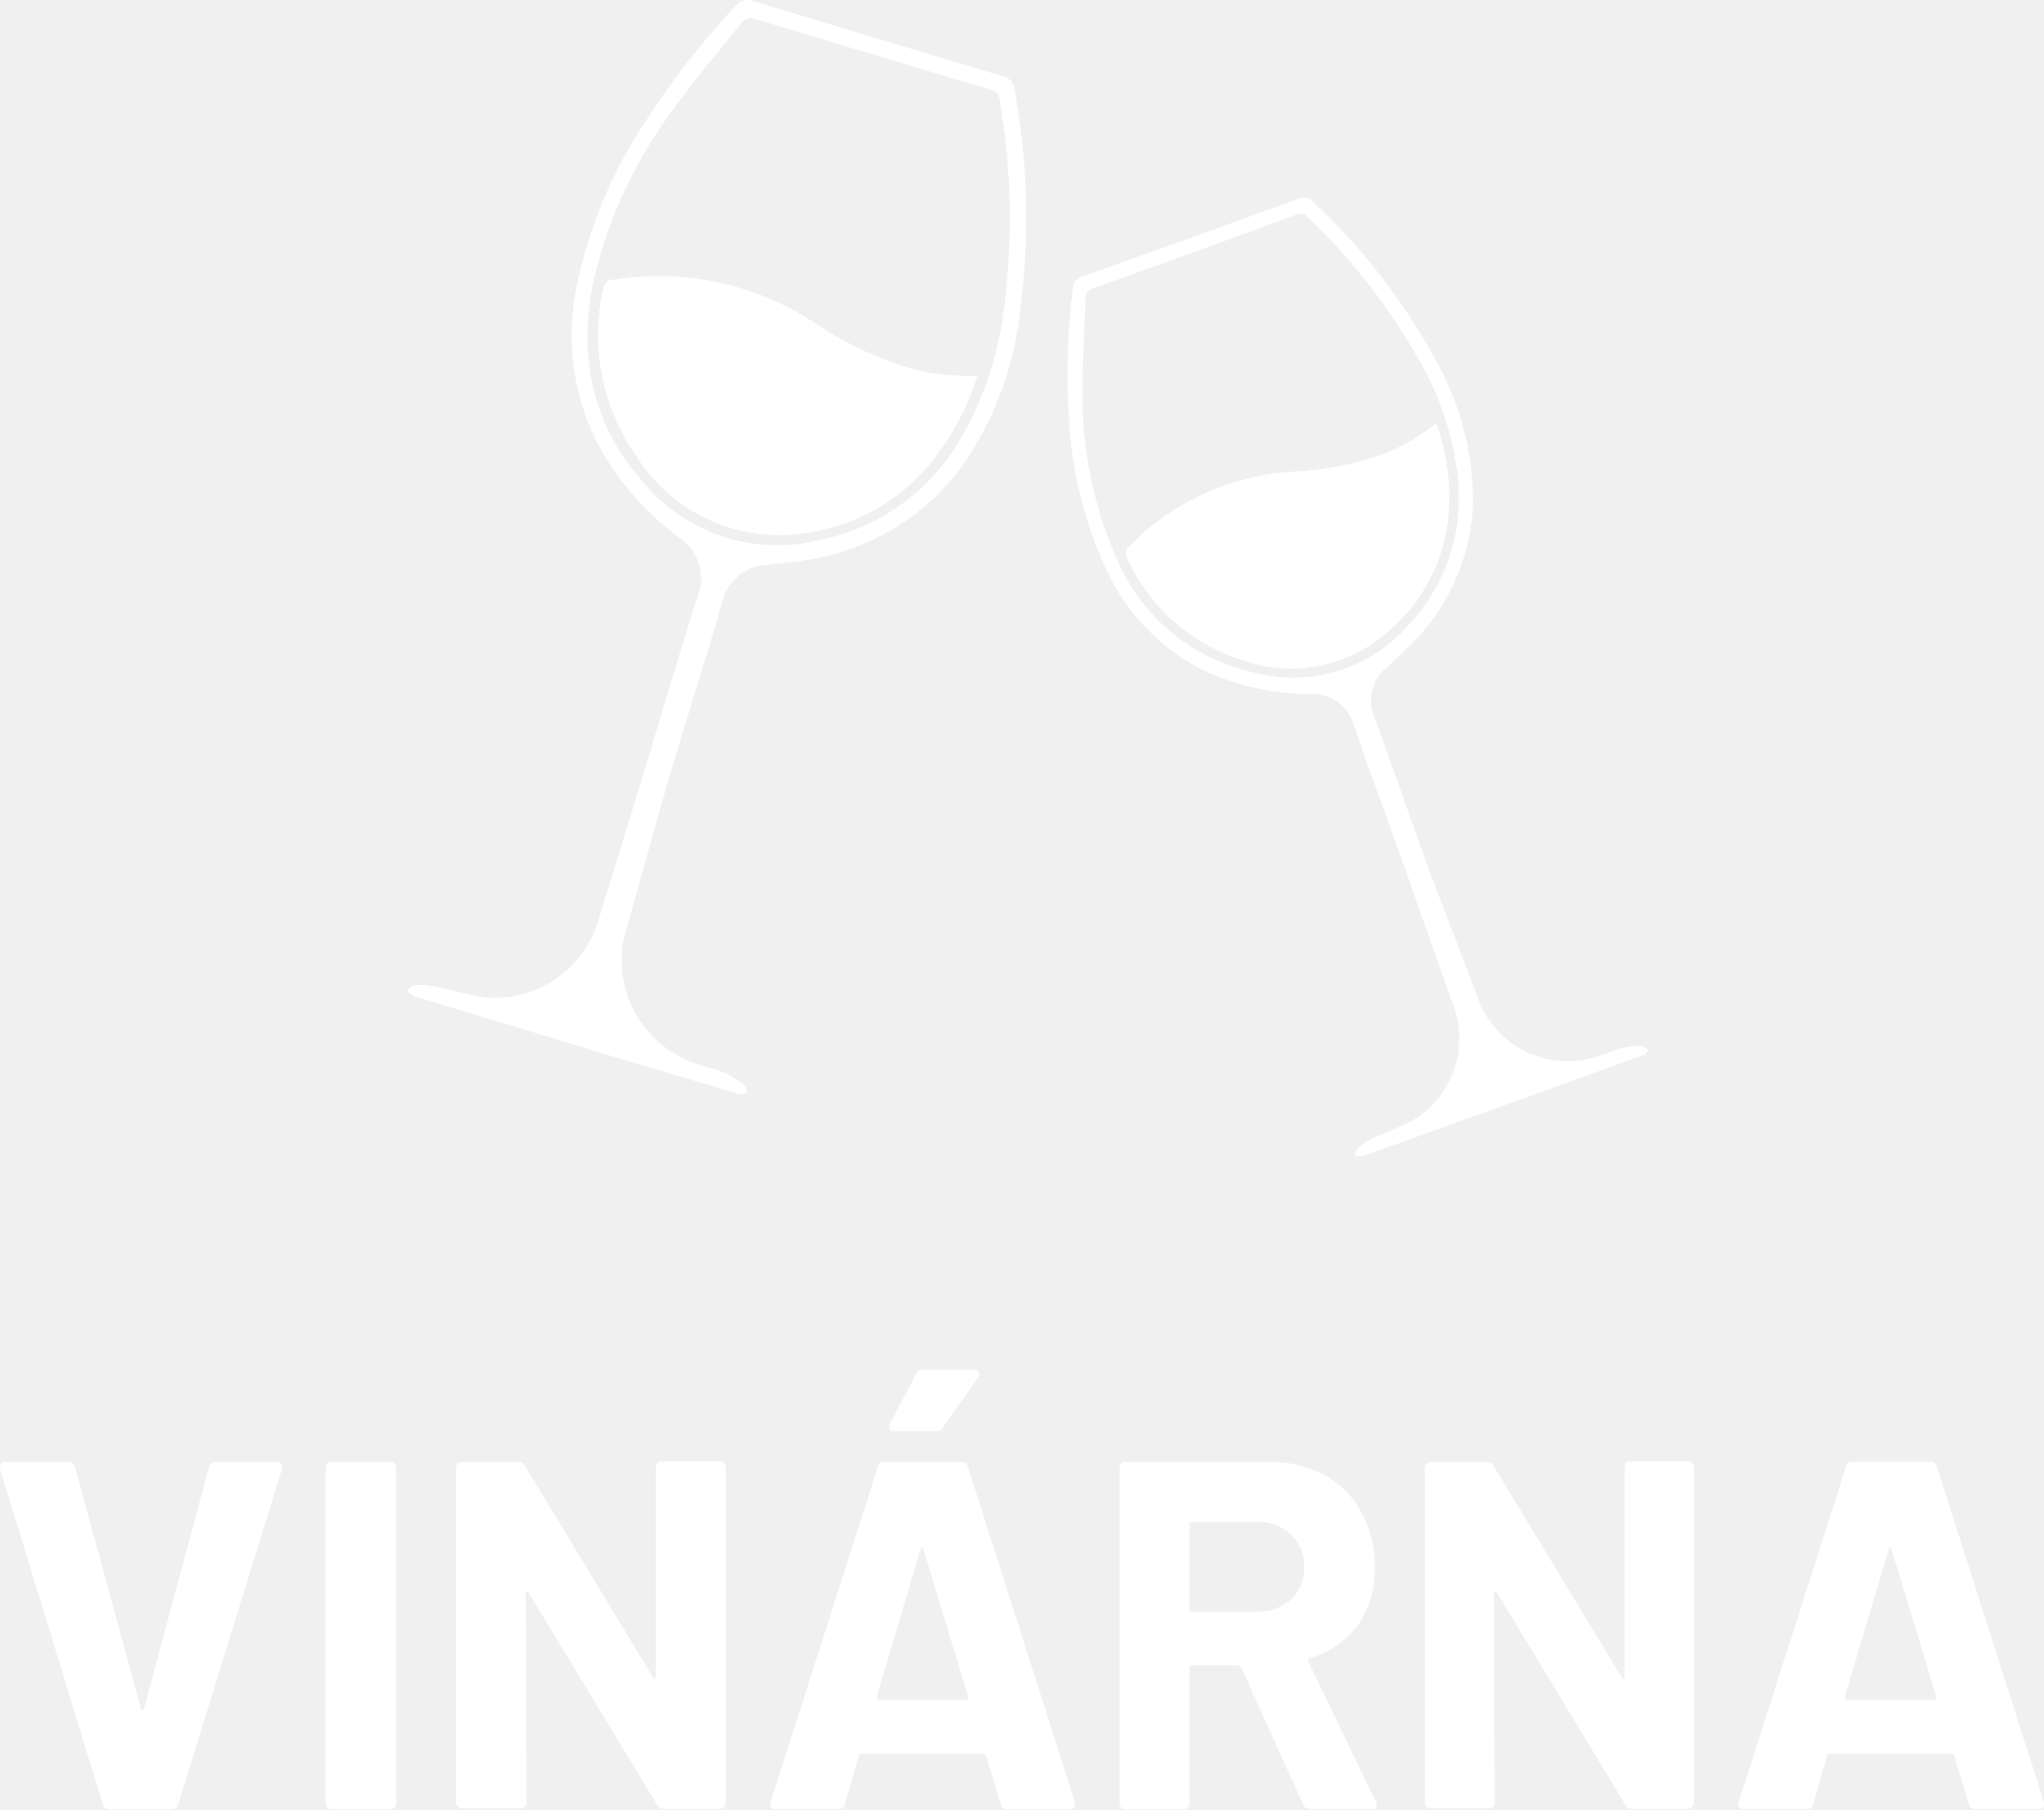
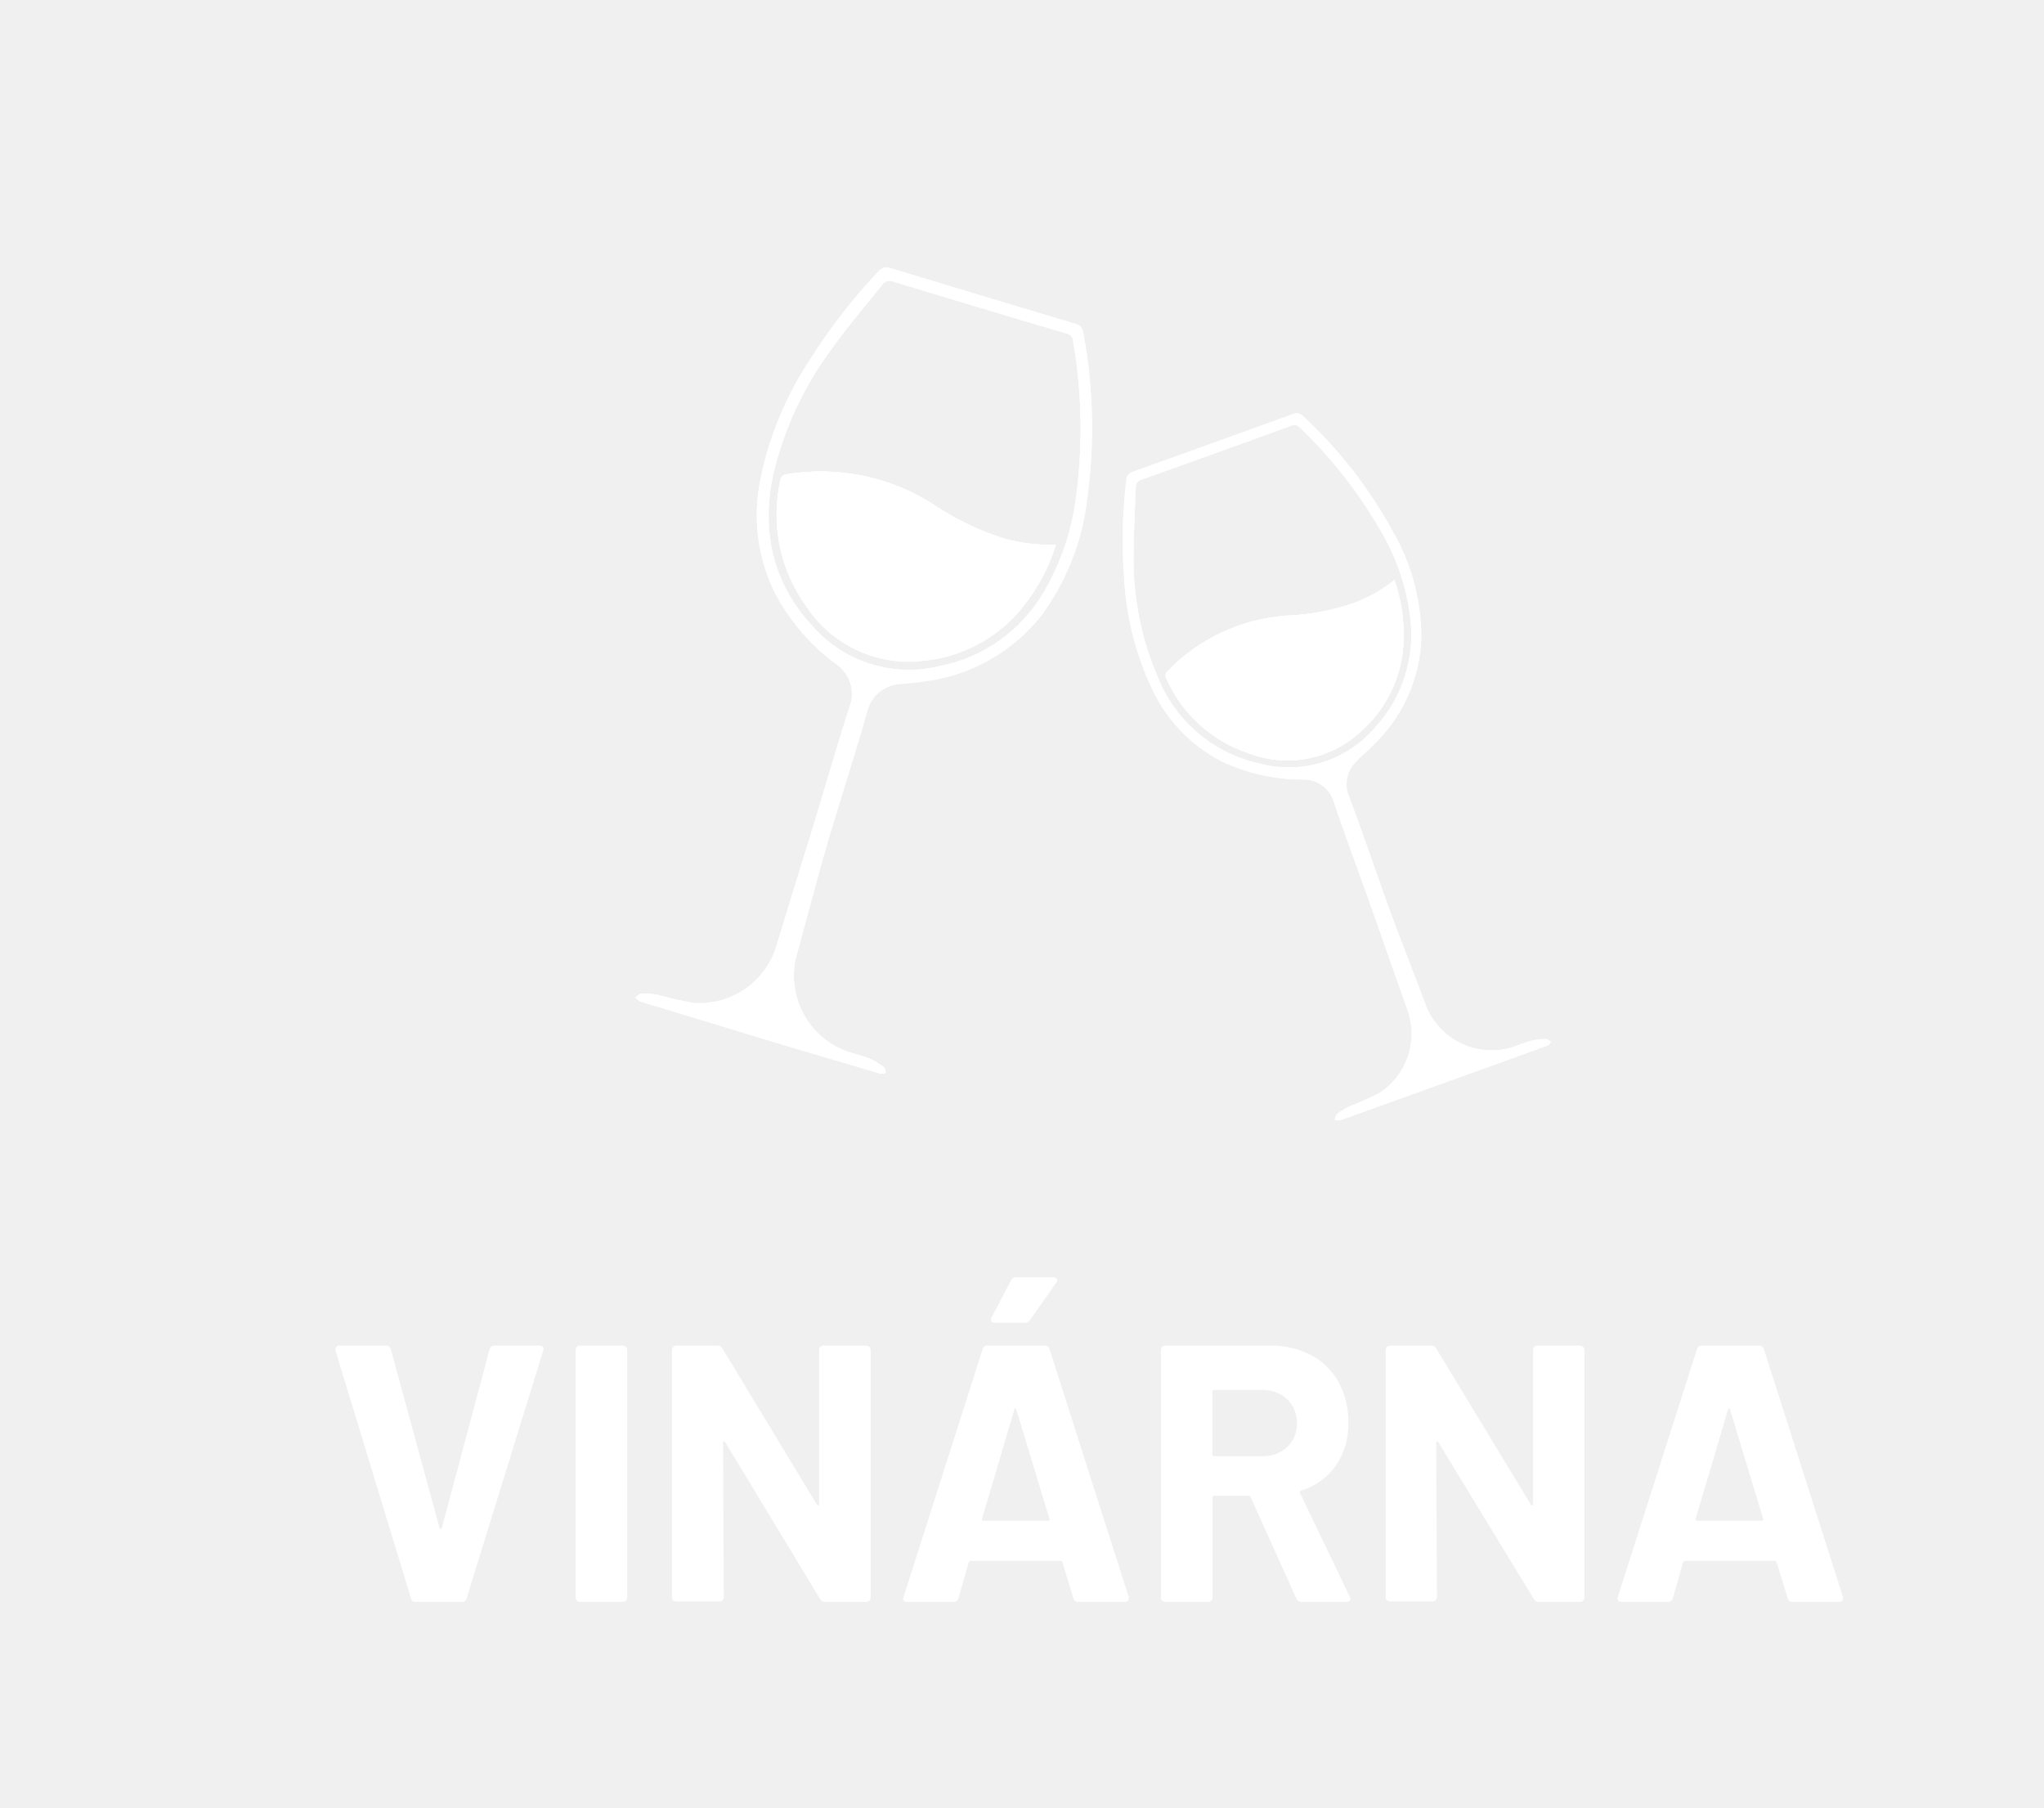
- <svg xmlns="http://www.w3.org/2000/svg" id="Vrstva_1" data-name="Vrstva 1" viewBox="0 0 146.69 129.86">
+ <svg xmlns="http://www.w3.org/2000/svg" id="Vrstva_1" data-name="Vrstva 1" viewBox="0 0 198.95 175.91">
  <defs>
    <style>.cls-1{fill:#fff;}</style>
  </defs>
-   <path class="cls-1" d="M7.38,129.5,0,105.42l0-.14q0-.36.39-.36H4.88a.47.47,0,0,1,.5.36l4.74,17.38c0,.07.06.11.11.11s.08,0,.1-.11L15,105.28a.47.47,0,0,1,.5-.36h4.38a.36.36,0,0,1,.36.5L12.79,129.5a.44.44,0,0,1-.46.36H7.84A.44.44,0,0,1,7.38,129.5Z" />
-   <path class="cls-1" d="M23.5,129.74a.42.42,0,0,1-.13-.31V105.35a.42.42,0,0,1,.13-.31.41.41,0,0,1,.3-.12H28a.41.41,0,0,1,.3.12.42.42,0,0,1,.13.31v24.08a.42.42,0,0,1-.13.31.41.41,0,0,1-.3.12H23.8A.41.41,0,0,1,23.5,129.74Z" />
-   <path class="cls-1" d="M47.19,105a.42.42,0,0,1,.3-.12h4.17a.41.41,0,0,1,.3.12.42.42,0,0,1,.13.31v24.08a.42.42,0,0,1-.13.31.41.41,0,0,1-.3.12h-4a.5.5,0,0,1-.5-.28l-9.23-15.25c0-.08-.1-.1-.14-.09s-.07.06-.07.16l.07,15a.46.46,0,0,1-.13.31.41.41,0,0,1-.3.12H33.17a.41.41,0,0,1-.3-.12.46.46,0,0,1-.13-.31V105.35a.46.46,0,0,1,.13-.31.41.41,0,0,1,.3-.12h4a.52.52,0,0,1,.5.28l9.19,15.18c0,.07.09.1.14.09s.07-.06.07-.16l0-15A.45.45,0,0,1,47.19,105Z" />
-   <path class="cls-1" d="M71.83,129.5,70.76,126c-.05-.09-.11-.14-.18-.14H61.82c-.07,0-.13,0-.18.14l-1,3.49a.45.45,0,0,1-.47.36H55.62a.39.39,0,0,1-.32-.12.4.4,0,0,1,0-.38L63,105.28a.44.44,0,0,1,.46-.36H69a.45.45,0,0,1,.46.36l7.69,24.08a.34.34,0,0,1,0,.18c0,.21-.13.32-.39.32H72.29A.44.44,0,0,1,71.83,129.5ZM63.06,122h6.28c.14,0,.19-.07.14-.22l-3.21-10.58c0-.09-.06-.14-.11-.12a.16.16,0,0,0-.1.12l-3.14,10.58C62.9,121.92,63,122,63.06,122Zm.79-19.42a.39.39,0,0,1,0-.36l1.89-3.6a.54.54,0,0,1,.54-.32h3.6a.36.36,0,0,1,.33.16.34.34,0,0,1,0,.38l-2.53,3.6a.55.55,0,0,1-.5.28h-3A.33.33,0,0,1,63.85,102.57Z" />
-   <path class="cls-1" d="M93.53,129.54l-4.46-9.87a.22.22,0,0,0-.21-.14H85.55a.16.16,0,0,0-.18.18v9.72a.42.42,0,0,1-.13.31.41.41,0,0,1-.3.12H80.77a.41.41,0,0,1-.3-.12.45.45,0,0,1-.12-.31V105.35a.45.45,0,0,1,.12-.31.41.41,0,0,1,.3-.12H91a8.33,8.33,0,0,1,4,.93,6.44,6.44,0,0,1,2.67,2.63,8.06,8.06,0,0,1,1,4,7.1,7.1,0,0,1-1.21,4.15A6.51,6.51,0,0,1,94,119a.18.18,0,0,0-.11.25l4.85,10.08a.53.53,0,0,1,.07.22c0,.19-.13.28-.39.28H94A.5.5,0,0,1,93.53,129.54Zm-8.16-20.13v6.09a.16.16,0,0,0,.18.18h4.66a3.41,3.41,0,0,0,2.44-.89,3,3,0,0,0,.95-2.32,3.1,3.1,0,0,0-.95-2.33,3.34,3.34,0,0,0-2.44-.91H85.55A.16.16,0,0,0,85.37,109.41Z" />
-   <path class="cls-1" d="M116.67,105a.41.41,0,0,1,.3-.12h4.17a.41.41,0,0,1,.3.12.42.42,0,0,1,.13.31v24.08a.42.42,0,0,1-.13.31.41.41,0,0,1-.3.12h-4a.5.5,0,0,1-.49-.28l-9.23-15.25c0-.08-.1-.1-.15-.09s-.07.06-.07.16l.07,15a.45.45,0,0,1-.12.31.41.41,0,0,1-.3.12h-4.17a.41.41,0,0,1-.3-.12.42.42,0,0,1-.13-.31V105.35a.42.42,0,0,1,.13-.31.41.41,0,0,1,.3-.12h4a.5.5,0,0,1,.5.28l9.2,15.18c0,.07.09.1.14.09s.07-.06.07-.16l0-15A.46.46,0,0,1,116.67,105Z" />
-   <path class="cls-1" d="M141.31,129.5,140.24,126c-.05-.09-.11-.14-.18-.14h-8.77a.2.2,0,0,0-.17.14l-1,3.49a.44.44,0,0,1-.46.36H125.1a.39.39,0,0,1-.32-.12.37.37,0,0,1,0-.38l7.7-24.08a.44.44,0,0,1,.46-.36h5.59a.46.46,0,0,1,.47.36l7.69,24.08a.34.34,0,0,1,0,.18c0,.21-.13.32-.4.32h-4.52A.44.44,0,0,1,141.31,129.5ZM132.54,122h6.27c.15,0,.19-.07.15-.22l-3.21-10.58c0-.09-.06-.14-.11-.12s-.08.05-.1.12l-3.14,10.58C132.38,121.92,132.42,122,132.54,122Z" />
-   <path class="cls-1" d="M46,34.44c-3.58-4.16-4.53-9-3.41-14.29A33,33,0,0,1,48.3,7.85c1.51-2.14,3.26-4.13,4.89-6.19a.86.86,0,0,1,1.08-.29c2.8.86,5.6,1.69,8.4,2.53s5.6,1.7,8.41,2.52a.82.82,0,0,1,.68.76A50.84,50.84,0,0,1,72.08,22a24.57,24.57,0,0,1-3.19,9.59,15.14,15.14,0,0,1-10.18,7.2A12.51,12.51,0,0,1,46,34.44m9,6.09c.74-.07,1.47-.13,2.2-.25A17.15,17.15,0,0,0,68.63,34a23.65,23.65,0,0,0,4.54-11.44,50.72,50.72,0,0,0-.38-16.17A1,1,0,0,0,72,5.49Q63,2.81,54,.07a1,1,0,0,0-1.14.3,55.83,55.83,0,0,0-6.55,8.39,33.28,33.28,0,0,0-4.94,11.93,17.21,17.21,0,0,0,1.41,10.92,20.57,20.57,0,0,0,6.1,7.07,3.49,3.49,0,0,1,1.22,4.06c-1.58,4.9-3,9.85-4.51,14.76L43,65.91a7.81,7.81,0,0,1-8.09,5.7,30.84,30.84,0,0,1-3.47-.77,7.61,7.61,0,0,0-1.65-.13c-.2,0-.39.25-.59.38.18.14.34.35.54.41,4.39,1.33,8.78,2.64,13.17,4,3.37,1,6.74,2,10.12,3,.17.05.38,0,.58-.07-.06-.19-.07-.47-.2-.56A7.63,7.63,0,0,0,52,77c-.7-.28-1.45-.44-2.17-.69a7.85,7.85,0,0,1-5.06-9l2.64-9.42c1.38-4.9,3-9.72,4.39-14.62A3.5,3.5,0,0,1,55,40.53" />
-   <path class="cls-1" d="M46,34.44c-3.58-4.16-4.53-9-3.41-14.29A33,33,0,0,1,48.3,7.85c1.51-2.14,3.26-4.13,4.89-6.19a.86.86,0,0,1,1.08-.29c2.8.86,5.6,1.69,8.4,2.53s5.6,1.7,8.41,2.52a.82.82,0,0,1,.68.76A50.84,50.84,0,0,1,72.08,22a24.57,24.57,0,0,1-3.19,9.59,15.14,15.14,0,0,1-10.18,7.2A12.51,12.51,0,0,1,46,34.44Zm9,6.09c.74-.07,1.47-.13,2.2-.25A17.15,17.15,0,0,0,68.63,34a23.65,23.65,0,0,0,4.54-11.44,50.72,50.72,0,0,0-.38-16.17A1,1,0,0,0,72,5.49Q63,2.81,54,.07a1,1,0,0,0-1.14.3,55.83,55.83,0,0,0-6.55,8.39,33.28,33.28,0,0,0-4.94,11.93,17.21,17.21,0,0,0,1.41,10.92,20.57,20.57,0,0,0,6.1,7.07,3.49,3.49,0,0,1,1.22,4.06c-1.58,4.9-3,9.85-4.51,14.76L43,65.91a7.81,7.81,0,0,1-8.09,5.7,30.84,30.84,0,0,1-3.47-.77,7.61,7.61,0,0,0-1.65-.13c-.2,0-.39.25-.59.38.18.14.34.35.54.41,4.39,1.33,8.78,2.64,13.17,4,3.37,1,6.74,2,10.12,3,.17.05.38,0,.58-.07-.06-.19-.07-.47-.2-.56A7.63,7.63,0,0,0,52,77c-.7-.28-1.45-.44-2.17-.69a7.85,7.85,0,0,1-5.06-9l2.64-9.42c1.38-4.9,3-9.72,4.39-14.62A3.5,3.5,0,0,1,55,40.53Z" />
-   <path class="cls-1" d="M67.46,32.3A18.36,18.36,0,0,0,70.12,27,16,16,0,0,1,65,26.36,26,26,0,0,1,58.16,23a20.29,20.29,0,0,0-14.37-2.88.63.63,0,0,0-.44.4A15.21,15.21,0,0,0,45.8,32.91a12,12,0,0,0,11.32,5.35,14.1,14.1,0,0,0,10.34-6" />
-   <path class="cls-1" d="M67.46,32.3A18.36,18.36,0,0,0,70.12,27,16,16,0,0,1,65,26.36,26,26,0,0,1,58.16,23a20.29,20.29,0,0,0-14.37-2.88.63.63,0,0,0-.44.4A15.21,15.21,0,0,0,45.8,32.91a12,12,0,0,0,11.32,5.35A14.1,14.1,0,0,0,67.46,32.3Z" />
-   <path class="cls-1" d="M70.12,27a18.36,18.36,0,0,1-2.66,5.33,14.1,14.1,0,0,1-10.34,6A12,12,0,0,1,45.8,32.91a15.21,15.21,0,0,1-2.45-12.36.63.63,0,0,1,.44-.4A20.29,20.29,0,0,1,58.16,23,26,26,0,0,0,65,26.36a16,16,0,0,0,5.12.61" />
-   <path class="cls-1" d="M70.12,27a18.36,18.36,0,0,1-2.66,5.33,14.1,14.1,0,0,1-10.34,6A12,12,0,0,1,45.8,32.91a15.21,15.21,0,0,1-2.45-12.36.63.63,0,0,1,.44-.4A20.29,20.29,0,0,1,58.16,23,26,26,0,0,0,65,26.36,16,16,0,0,0,70.12,27Z" />
-   <path class="cls-1" d="M90,48.28A13.89,13.89,0,0,1,80.09,40a29,29,0,0,1-2.42-11.65c0-2.3.15-4.62.22-6.93a.75.75,0,0,1,.62-.76c2.42-.85,4.83-1.73,7.25-2.6L93,15.41a.71.71,0,0,1,.88.18,44.27,44.27,0,0,1,8,10.3,21.39,21.39,0,0,1,2.76,8.43,13.28,13.28,0,0,1-3.42,10.4A11,11,0,0,1,90,48.28m9.52-.41c.49-.43,1-.86,1.43-1.32a15.11,15.11,0,0,0,4.76-10.42,20.85,20.85,0,0,0-2.78-10.45,44.48,44.48,0,0,0-8.71-11.2.83.83,0,0,0-1-.21q-7.77,2.82-15.57,5.6a.84.84,0,0,0-.64.81A48.6,48.6,0,0,0,76.72,30a29.15,29.15,0,0,0,2.75,11,15.08,15.08,0,0,0,6.7,7,18,18,0,0,0,8,1.8,3.06,3.06,0,0,1,3,2.23c1.45,4.28,3.07,8.5,4.53,12.77l2.58,7.28a6.86,6.86,0,0,1-2.73,8.25,25.19,25.19,0,0,1-2.85,1.27,6.56,6.56,0,0,0-1.23.78c-.14.1-.15.37-.22.57a1.73,1.73,0,0,0,.6,0c3.79-1.35,7.57-2.72,11.36-4.08l8.72-3.15c.14,0,.25-.23.37-.35-.14-.1-.29-.29-.43-.29a5.85,5.85,0,0,0-1.45.14c-.64.17-1.25.45-1.89.65a6.88,6.88,0,0,1-8.28-3.73l-3.06-8c-1.59-4.18-3-8.43-4.54-12.61a3.08,3.08,0,0,1,.86-3.62" />
-   <path class="cls-1" d="M90,48.28A13.89,13.89,0,0,1,80.09,40a29,29,0,0,1-2.42-11.65c0-2.3.15-4.62.22-6.93a.75.75,0,0,1,.62-.76c2.42-.85,4.83-1.73,7.25-2.6L93,15.41a.71.71,0,0,1,.88.18,44.27,44.27,0,0,1,8,10.3,21.39,21.39,0,0,1,2.76,8.43,13.28,13.28,0,0,1-3.42,10.4A11,11,0,0,1,90,48.28Zm9.52-.41c.49-.43,1-.86,1.43-1.32a15.11,15.11,0,0,0,4.76-10.42,20.85,20.85,0,0,0-2.78-10.45,44.48,44.48,0,0,0-8.71-11.2.83.83,0,0,0-1-.21q-7.77,2.82-15.57,5.6a.84.84,0,0,0-.64.81A48.6,48.6,0,0,0,76.72,30a29.15,29.15,0,0,0,2.75,11,15.08,15.08,0,0,0,6.7,7,18,18,0,0,0,8,1.8,3.06,3.06,0,0,1,3,2.23c1.45,4.28,3.07,8.5,4.53,12.77l2.58,7.28a6.86,6.86,0,0,1-2.73,8.25,25.19,25.19,0,0,1-2.85,1.27,6.56,6.56,0,0,0-1.23.78c-.14.1-.15.37-.22.57a1.73,1.73,0,0,0,.6,0c3.79-1.35,7.57-2.72,11.36-4.08l8.72-3.15c.14,0,.25-.23.37-.35-.14-.1-.29-.29-.43-.29a5.85,5.85,0,0,0-1.45.14c-.64.17-1.25.45-1.89.65a6.88,6.88,0,0,1-8.28-3.73l-3.06-8c-1.59-4.18-3-8.43-4.54-12.61A3.08,3.08,0,0,1,99.48,47.87Z" />
-   <path class="cls-1" d="M104,35.56a15.71,15.71,0,0,0-.91-5.15,13.94,13.94,0,0,1-3.93,2.24,22.65,22.65,0,0,1-6.56,1.23,17.84,17.84,0,0,0-11.65,5.47.58.58,0,0,0-.1.52A13.37,13.37,0,0,0,89,47.31a10.48,10.48,0,0,0,10.79-2.15,12.36,12.36,0,0,0,4.18-9.6" />
-   <path class="cls-1" d="M104,35.56a15.71,15.71,0,0,0-.91-5.15,13.94,13.94,0,0,1-3.93,2.24,22.65,22.65,0,0,1-6.56,1.23,17.84,17.84,0,0,0-11.65,5.47.58.58,0,0,0-.1.52A13.37,13.37,0,0,0,89,47.31a10.48,10.48,0,0,0,10.79-2.15A12.36,12.36,0,0,0,104,35.56Z" />
-   <path class="cls-1" d="M103.06,30.41a15.71,15.71,0,0,1,.91,5.15,12.36,12.36,0,0,1-4.18,9.6A10.48,10.48,0,0,1,89,47.31a13.37,13.37,0,0,1-8.18-7.44.58.58,0,0,1,.1-.52,17.84,17.84,0,0,1,11.65-5.47,22.65,22.65,0,0,0,6.56-1.23,13.94,13.94,0,0,0,3.93-2.24" />
-   <path class="cls-1" d="M103.06,30.41a15.71,15.71,0,0,1,.91,5.15,12.36,12.36,0,0,1-4.18,9.6A10.48,10.48,0,0,1,89,47.31a13.37,13.37,0,0,1-8.18-7.44.58.58,0,0,1,.1-.52,17.84,17.84,0,0,1,11.65-5.47,22.65,22.65,0,0,0,6.56-1.23A13.94,13.94,0,0,0,103.06,30.41Z" />
+   <path class="cls-1" d="M40,155.54l-7.34-24.09,0-.14c0-.24.13-.36.4-.36h4.49a.46.46,0,0,1,.49.36l4.74,17.39c0,.07.06.1.11.1s.08,0,.11-.1l4.66-17.39a.47.47,0,0,1,.5-.36h4.39a.38.38,0,0,1,.32.15.35.35,0,0,1,0,.35l-7.45,24.09a.43.43,0,0,1-.46.35H40.49A.43.43,0,0,1,40,155.54Z" />
+   <path class="cls-1" d="M56.15,155.77a.41.41,0,0,1-.12-.3V131.38a.41.41,0,0,1,.12-.3.42.42,0,0,1,.3-.13h4.17a.46.46,0,0,1,.31.13.41.41,0,0,1,.12.3v24.09a.41.41,0,0,1-.12.3.45.45,0,0,1-.31.12H56.45A.41.41,0,0,1,56.15,155.77Z" />
+   <path class="cls-1" d="M79.84,131.08a.46.46,0,0,1,.31-.13h4.17a.43.43,0,0,1,.3.13.41.41,0,0,1,.12.3v24.09a.41.41,0,0,1-.12.3.42.42,0,0,1-.3.12h-4a.51.51,0,0,1-.5-.28l-9.23-15.25c0-.07-.09-.1-.14-.09s-.07.07-.07.16l.07,15a.41.41,0,0,1-.12.3.45.45,0,0,1-.31.12H65.82a.41.41,0,0,1-.42-.42V131.38a.41.41,0,0,1,.12-.3.42.42,0,0,1,.3-.13h4a.52.52,0,0,1,.5.29l9.19,15.18c0,.07.1.1.14.09s.08-.07.08-.16l0-15A.41.41,0,0,1,79.84,131.08Z" />
+   <path class="cls-1" d="M104.48,155.54l-1.07-3.49c0-.1-.1-.15-.17-.15H94.47q-.1,0-.18.15l-1,3.49a.44.44,0,0,1-.46.35H88.27a.41.41,0,0,1-.32-.12.38.38,0,0,1,0-.37l7.69-24.09a.45.45,0,0,1,.46-.36h5.6a.44.44,0,0,1,.46.36l7.7,24.09a.4.4,0,0,1,0,.17c0,.22-.13.32-.39.32H105A.44.44,0,0,1,104.48,155.54ZM95.72,148H102c.14,0,.19-.07.14-.21l-3.21-10.59c0-.09-.06-.13-.1-.12a.15.15,0,0,0-.11.12l-3.13,10.59C95.55,148,95.6,148,95.72,148Zm.78-19.42a.38.38,0,0,1,0-.35l1.89-3.6a.51.51,0,0,1,.53-.32h3.6a.36.36,0,0,1,.34.16.33.33,0,0,1-.06.37l-2.53,3.6a.56.56,0,0,1-.49.29h-3A.33.33,0,0,1,96.5,128.6Z" />
+   <path class="cls-1" d="M126.18,155.57l-4.45-9.86a.23.23,0,0,0-.22-.15H118.2a.16.16,0,0,0-.18.18v9.73a.41.41,0,0,1-.12.3.45.45,0,0,1-.31.12h-4.16a.45.45,0,0,1-.31-.12.41.41,0,0,1-.12-.3V131.38a.41.41,0,0,1,.12-.3.46.46,0,0,1,.31-.13h10.19a8.29,8.29,0,0,1,4,.93,6.49,6.49,0,0,1,2.68,2.64,8,8,0,0,1,.94,3.95,7,7,0,0,1-1.21,4.15,6.4,6.4,0,0,1-3.39,2.44.17.17,0,0,0-.1.25l4.84,10.09a.46.46,0,0,1,.07.21c0,.19-.13.28-.39.28h-4.38A.5.5,0,0,1,126.18,155.57ZM118,135.44v6.1c0,.12.06.17.18.17h4.67a3.4,3.4,0,0,0,2.44-.89,3,3,0,0,0,.94-2.31,3.11,3.11,0,0,0-.94-2.34,3.4,3.4,0,0,0-2.44-.9H118.2C118.08,135.27,118,135.32,118,135.44Z" />
+   <path class="cls-1" d="M149.32,131.08a.43.43,0,0,1,.3-.13h4.17a.46.46,0,0,1,.31.13.41.41,0,0,1,.12.3v24.09a.41.41,0,0,1-.12.3.45.45,0,0,1-.31.12h-4a.5.5,0,0,1-.5-.28L140,140.36c0-.07-.1-.1-.14-.09s-.07.07-.07.16l.07,15a.38.38,0,0,1-.13.3.41.41,0,0,1-.3.12H135.3a.41.41,0,0,1-.3-.12.42.42,0,0,1-.13-.3V131.38a.44.44,0,0,1,.43-.43h4a.53.53,0,0,1,.5.29L149,146.42c0,.07.09.1.14.09s.07-.07.07-.16l0-15A.41.41,0,0,1,149.32,131.08Z" />
+   <path class="cls-1" d="M174,155.54l-1.07-3.49q-.07-.15-.18-.15H164q-.1,0-.18.15l-1,3.49a.44.44,0,0,1-.47.35h-4.52a.34.34,0,0,1-.36-.49l7.7-24.09a.44.44,0,0,1,.46-.36h5.6a.45.45,0,0,1,.46.36l7.69,24.09a.29.29,0,0,1,0,.17c0,.22-.13.32-.39.32h-4.53A.44.44,0,0,1,174,155.54ZM165.2,148h6.27c.14,0,.19-.07.14-.21l-3.21-10.59c0-.09-.06-.13-.1-.12a.15.15,0,0,0-.11.12l-3.14,10.59Q165,148,165.2,148Z" />
+   <path class="cls-1" d="M78.67,60.48c-3.58-4.16-4.53-9-3.41-14.3A33.05,33.05,0,0,1,81,33.89c1.52-2.15,3.26-4.13,4.89-6.2a.86.86,0,0,1,1.08-.28c2.8.86,5.6,1.69,8.4,2.53s5.6,1.69,8.41,2.51a.82.82,0,0,1,.68.77,50.5,50.5,0,0,1,.32,14.83,24.47,24.47,0,0,1-3.19,9.58,15.08,15.08,0,0,1-10.18,7.2,12.49,12.49,0,0,1-12.69-4.35m9,6.08c.74-.06,1.48-.13,2.21-.24A17.21,17.21,0,0,0,101.28,60a23.68,23.68,0,0,0,4.54-11.45,50.38,50.38,0,0,0-.38-16.16,1,1,0,0,0-.78-.88q-9-2.68-18-5.42a1,1,0,0,0-1.14.31,54.78,54.78,0,0,0-6.54,8.39A32.85,32.85,0,0,0,74,46.73,17.1,17.1,0,0,0,75.4,57.65a20.55,20.55,0,0,0,6.1,7.07,3.48,3.48,0,0,1,1.21,4c-1.58,4.9-2.95,9.86-4.51,14.76l-2.58,8.41a7.81,7.81,0,0,1-8.08,5.71,31.06,31.06,0,0,1-3.48-.78,7,7,0,0,0-1.65-.12c-.2,0-.39.24-.59.37.18.14.34.35.55.41l13.17,4,10.11,3a1.49,1.49,0,0,0,.58-.07c-.06-.19-.07-.46-.2-.56a6.8,6.8,0,0,0-1.42-.84c-.7-.29-1.45-.44-2.17-.69a7.84,7.84,0,0,1-5-9L80,83.91c1.39-4.9,3-9.72,4.4-14.63a3.5,3.5,0,0,1,3.24-2.72" />
+   <path class="cls-1" d="M78.67,60.48c-3.58-4.16-4.53-9-3.41-14.3A33.05,33.05,0,0,1,81,33.89c1.52-2.15,3.26-4.13,4.89-6.2a.86.86,0,0,1,1.08-.28c2.8.86,5.6,1.69,8.4,2.53s5.6,1.69,8.41,2.51a.82.82,0,0,1,.68.77,50.5,50.5,0,0,1,.32,14.83,24.47,24.47,0,0,1-3.19,9.58,15.08,15.08,0,0,1-10.18,7.2A12.49,12.49,0,0,1,78.67,60.48Zm9,6.08c.74-.06,1.48-.13,2.21-.24A17.21,17.21,0,0,0,101.28,60a23.68,23.68,0,0,0,4.54-11.45,50.38,50.38,0,0,0-.38-16.16,1,1,0,0,0-.78-.88q-9-2.68-18-5.42a1,1,0,0,0-1.14.31,54.78,54.78,0,0,0-6.54,8.39A32.85,32.85,0,0,0,74,46.73,17.1,17.1,0,0,0,75.4,57.65a20.55,20.55,0,0,0,6.1,7.07,3.48,3.48,0,0,1,1.21,4c-1.58,4.9-2.95,9.86-4.51,14.76l-2.58,8.41a7.81,7.81,0,0,1-8.08,5.71,31.06,31.06,0,0,1-3.48-.78,7,7,0,0,0-1.65-.12c-.2,0-.39.24-.59.37.18.14.34.35.55.41l13.17,4,10.11,3a1.49,1.49,0,0,0,.58-.07c-.06-.19-.07-.46-.2-.56a6.8,6.8,0,0,0-1.42-.84c-.7-.29-1.45-.44-2.17-.69a7.84,7.84,0,0,1-5-9L80,83.91c1.39-4.9,3-9.72,4.4-14.63A3.5,3.5,0,0,1,87.66,66.56Z" />
+   <path class="cls-1" d="M100.11,58.33A17.94,17.94,0,0,0,102.77,53a16,16,0,0,1-5.12-.62,26.41,26.41,0,0,1-6.84-3.32,20.35,20.35,0,0,0-14.37-2.89.65.65,0,0,0-.44.4,15.19,15.19,0,0,0,2.45,12.36,11.93,11.93,0,0,0,11.33,5.35,14.08,14.08,0,0,0,10.33-6" />
+   <path class="cls-1" d="M100.11,58.33A17.94,17.94,0,0,0,102.77,53a16,16,0,0,1-5.12-.62,26.41,26.41,0,0,1-6.84-3.32,20.35,20.35,0,0,0-14.37-2.89.65.65,0,0,0-.44.4,15.19,15.19,0,0,0,2.45,12.36,11.93,11.93,0,0,0,11.33,5.35A14.08,14.08,0,0,0,100.11,58.33Z" />
+   <path class="cls-1" d="M102.77,53a17.94,17.94,0,0,1-2.66,5.32,14.08,14.08,0,0,1-10.33,6,11.93,11.93,0,0,1-11.33-5.35A15.19,15.19,0,0,1,76,46.58a.65.65,0,0,1,.44-.4,20.35,20.35,0,0,1,14.37,2.89,26.41,26.41,0,0,0,6.84,3.32,16,16,0,0,0,5.12.62" />
+   <path class="cls-1" d="M102.77,53a17.94,17.94,0,0,1-2.66,5.32,14.08,14.08,0,0,1-10.33,6,11.93,11.93,0,0,1-11.33-5.35A15.19,15.19,0,0,1,76,46.58a.65.65,0,0,1,.44-.4,20.35,20.35,0,0,1,14.37,2.89,26.41,26.41,0,0,0,6.84,3.32A16,16,0,0,0,102.77,53Z" />
+   <path class="cls-1" d="M122.61,74.31a13.85,13.85,0,0,1-9.87-8.3,29,29,0,0,1-2.41-11.65c0-2.31.14-4.62.22-6.93a.75.75,0,0,1,.61-.77c2.42-.85,4.83-1.73,7.25-2.6s4.83-1.73,7.24-2.62a.75.75,0,0,1,.89.18,45,45,0,0,1,8,10.3,21.42,21.42,0,0,1,2.75,8.44,13.28,13.28,0,0,1-3.42,10.4,11,11,0,0,1-11.23,3.55m9.53-.4c.48-.43,1-.87,1.43-1.33a15.1,15.1,0,0,0,4.75-10.41,20.69,20.69,0,0,0-2.77-10.45,44.34,44.34,0,0,0-8.72-11.21.86.86,0,0,0-1-.21q-7.77,2.82-15.57,5.61a.84.84,0,0,0-.64.8,47.91,47.91,0,0,0-.23,9.35,29.14,29.14,0,0,0,2.74,11,15.13,15.13,0,0,0,6.7,7,18.31,18.31,0,0,0,8,1.8,3.05,3.05,0,0,1,3,2.23c1.44,4.27,3.07,8.49,4.53,12.76l2.57,7.29a6.87,6.87,0,0,1-2.72,8.25,29.52,29.52,0,0,1-2.86,1.27,6,6,0,0,0-1.23.77c-.14.11-.15.38-.22.57a1.74,1.74,0,0,0,.6,0l11.36-4.09q4.36-1.56,8.72-3.15c.15,0,.25-.23.37-.35-.14-.1-.29-.29-.43-.29a6.43,6.43,0,0,0-1.45.15c-.64.16-1.25.44-1.88.64a6.88,6.88,0,0,1-8.29-3.73l-3.06-8c-1.58-4.18-2.95-8.44-4.54-12.62a3.07,3.07,0,0,1,.87-3.61" />
+   <path class="cls-1" d="M122.61,74.31a13.85,13.85,0,0,1-9.87-8.3,29,29,0,0,1-2.41-11.65c0-2.31.14-4.62.22-6.93a.75.75,0,0,1,.61-.77c2.42-.85,4.83-1.73,7.25-2.6s4.83-1.73,7.24-2.62a.75.75,0,0,1,.89.18,45,45,0,0,1,8,10.3,21.42,21.42,0,0,1,2.75,8.44,13.28,13.28,0,0,1-3.42,10.4A11,11,0,0,1,122.61,74.31Zm9.53-.4c.48-.43,1-.87,1.43-1.33a15.1,15.1,0,0,0,4.75-10.41,20.69,20.69,0,0,0-2.77-10.45,44.34,44.34,0,0,0-8.72-11.21.86.86,0,0,0-1-.21q-7.77,2.82-15.57,5.61a.84.84,0,0,0-.64.8,47.91,47.91,0,0,0-.23,9.35,29.14,29.14,0,0,0,2.74,11,15.13,15.13,0,0,0,6.7,7,18.31,18.31,0,0,0,8,1.8,3.05,3.05,0,0,1,3,2.23c1.44,4.27,3.07,8.49,4.53,12.76l2.57,7.29a6.87,6.87,0,0,1-2.72,8.25,29.52,29.52,0,0,1-2.86,1.27,6,6,0,0,0-1.23.77c-.14.11-.15.38-.22.57a1.74,1.74,0,0,0,.6,0l11.36-4.09q4.36-1.56,8.72-3.15c.15,0,.25-.23.37-.35-.14-.1-.29-.29-.43-.29a6.43,6.43,0,0,0-1.45.15c-.64.16-1.25.44-1.88.64a6.88,6.88,0,0,1-8.29-3.73l-3.06-8c-1.58-4.18-2.95-8.44-4.54-12.62A3.07,3.07,0,0,1,132.14,73.91Z" />
+   <path class="cls-1" d="M136.62,61.59a15.94,15.94,0,0,0-.9-5.14,14.13,14.13,0,0,1-3.94,2.24,23.27,23.27,0,0,1-6.56,1.23,17.84,17.84,0,0,0-11.65,5.47.58.58,0,0,0-.1.51,13.37,13.37,0,0,0,8.18,7.44,10.47,10.47,0,0,0,10.79-2.14,12.34,12.34,0,0,0,4.18-9.61" />
+   <path class="cls-1" d="M136.62,61.59a15.94,15.94,0,0,0-.9-5.14,14.13,14.13,0,0,1-3.94,2.24,23.27,23.27,0,0,1-6.56,1.23,17.84,17.84,0,0,0-11.65,5.47.58.58,0,0,0-.1.51,13.37,13.37,0,0,0,8.18,7.44,10.47,10.47,0,0,0,10.79-2.14A12.34,12.34,0,0,0,136.62,61.59Z" />
+   <path class="cls-1" d="M135.72,56.45a15.94,15.94,0,0,1,.9,5.14,12.34,12.34,0,0,1-4.18,9.61,10.47,10.47,0,0,1-10.79,2.14,13.37,13.37,0,0,1-8.18-7.44.58.58,0,0,1,.1-.51,17.84,17.84,0,0,1,11.65-5.47,23.27,23.27,0,0,0,6.56-1.23,14.13,14.13,0,0,0,3.94-2.24" />
+   <path class="cls-1" d="M135.72,56.45a15.94,15.94,0,0,1,.9,5.14,12.34,12.34,0,0,1-4.18,9.61,10.47,10.47,0,0,1-10.79,2.14,13.37,13.37,0,0,1-8.18-7.44.58.58,0,0,1,.1-.51,17.84,17.84,0,0,1,11.65-5.47,23.27,23.27,0,0,0,6.56-1.23A14.13,14.13,0,0,0,135.72,56.45Z" />
</svg>
